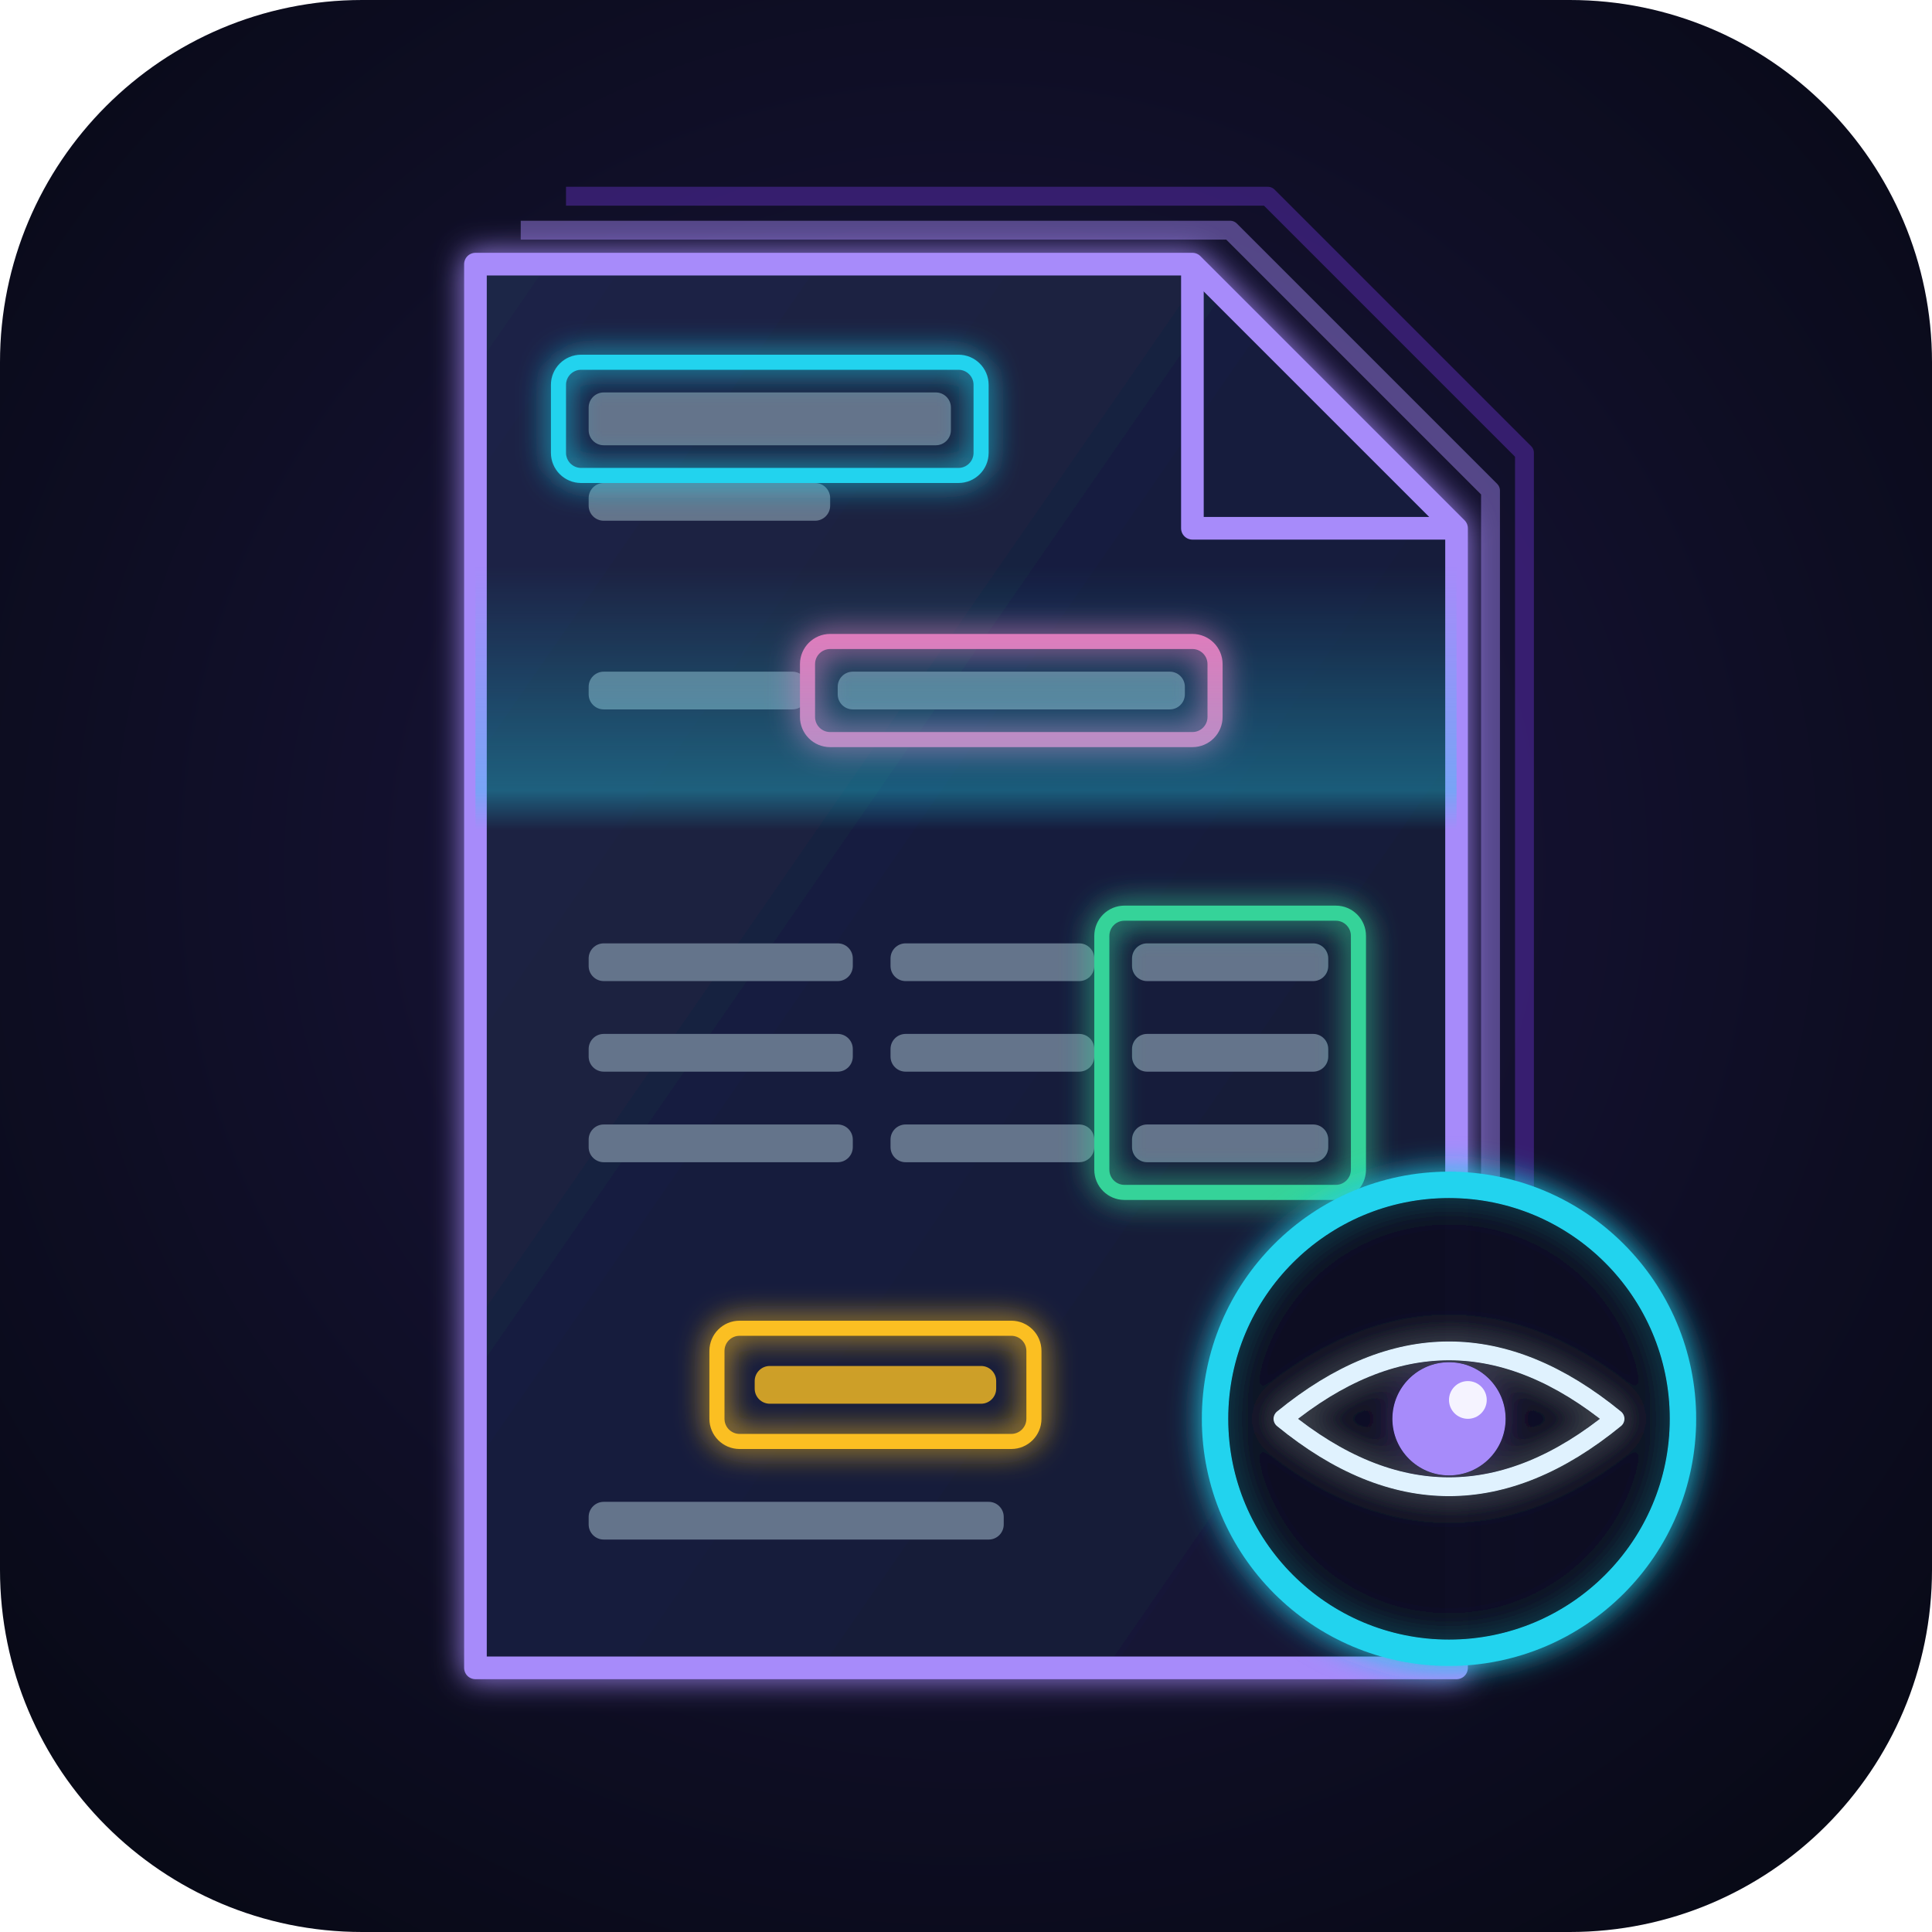
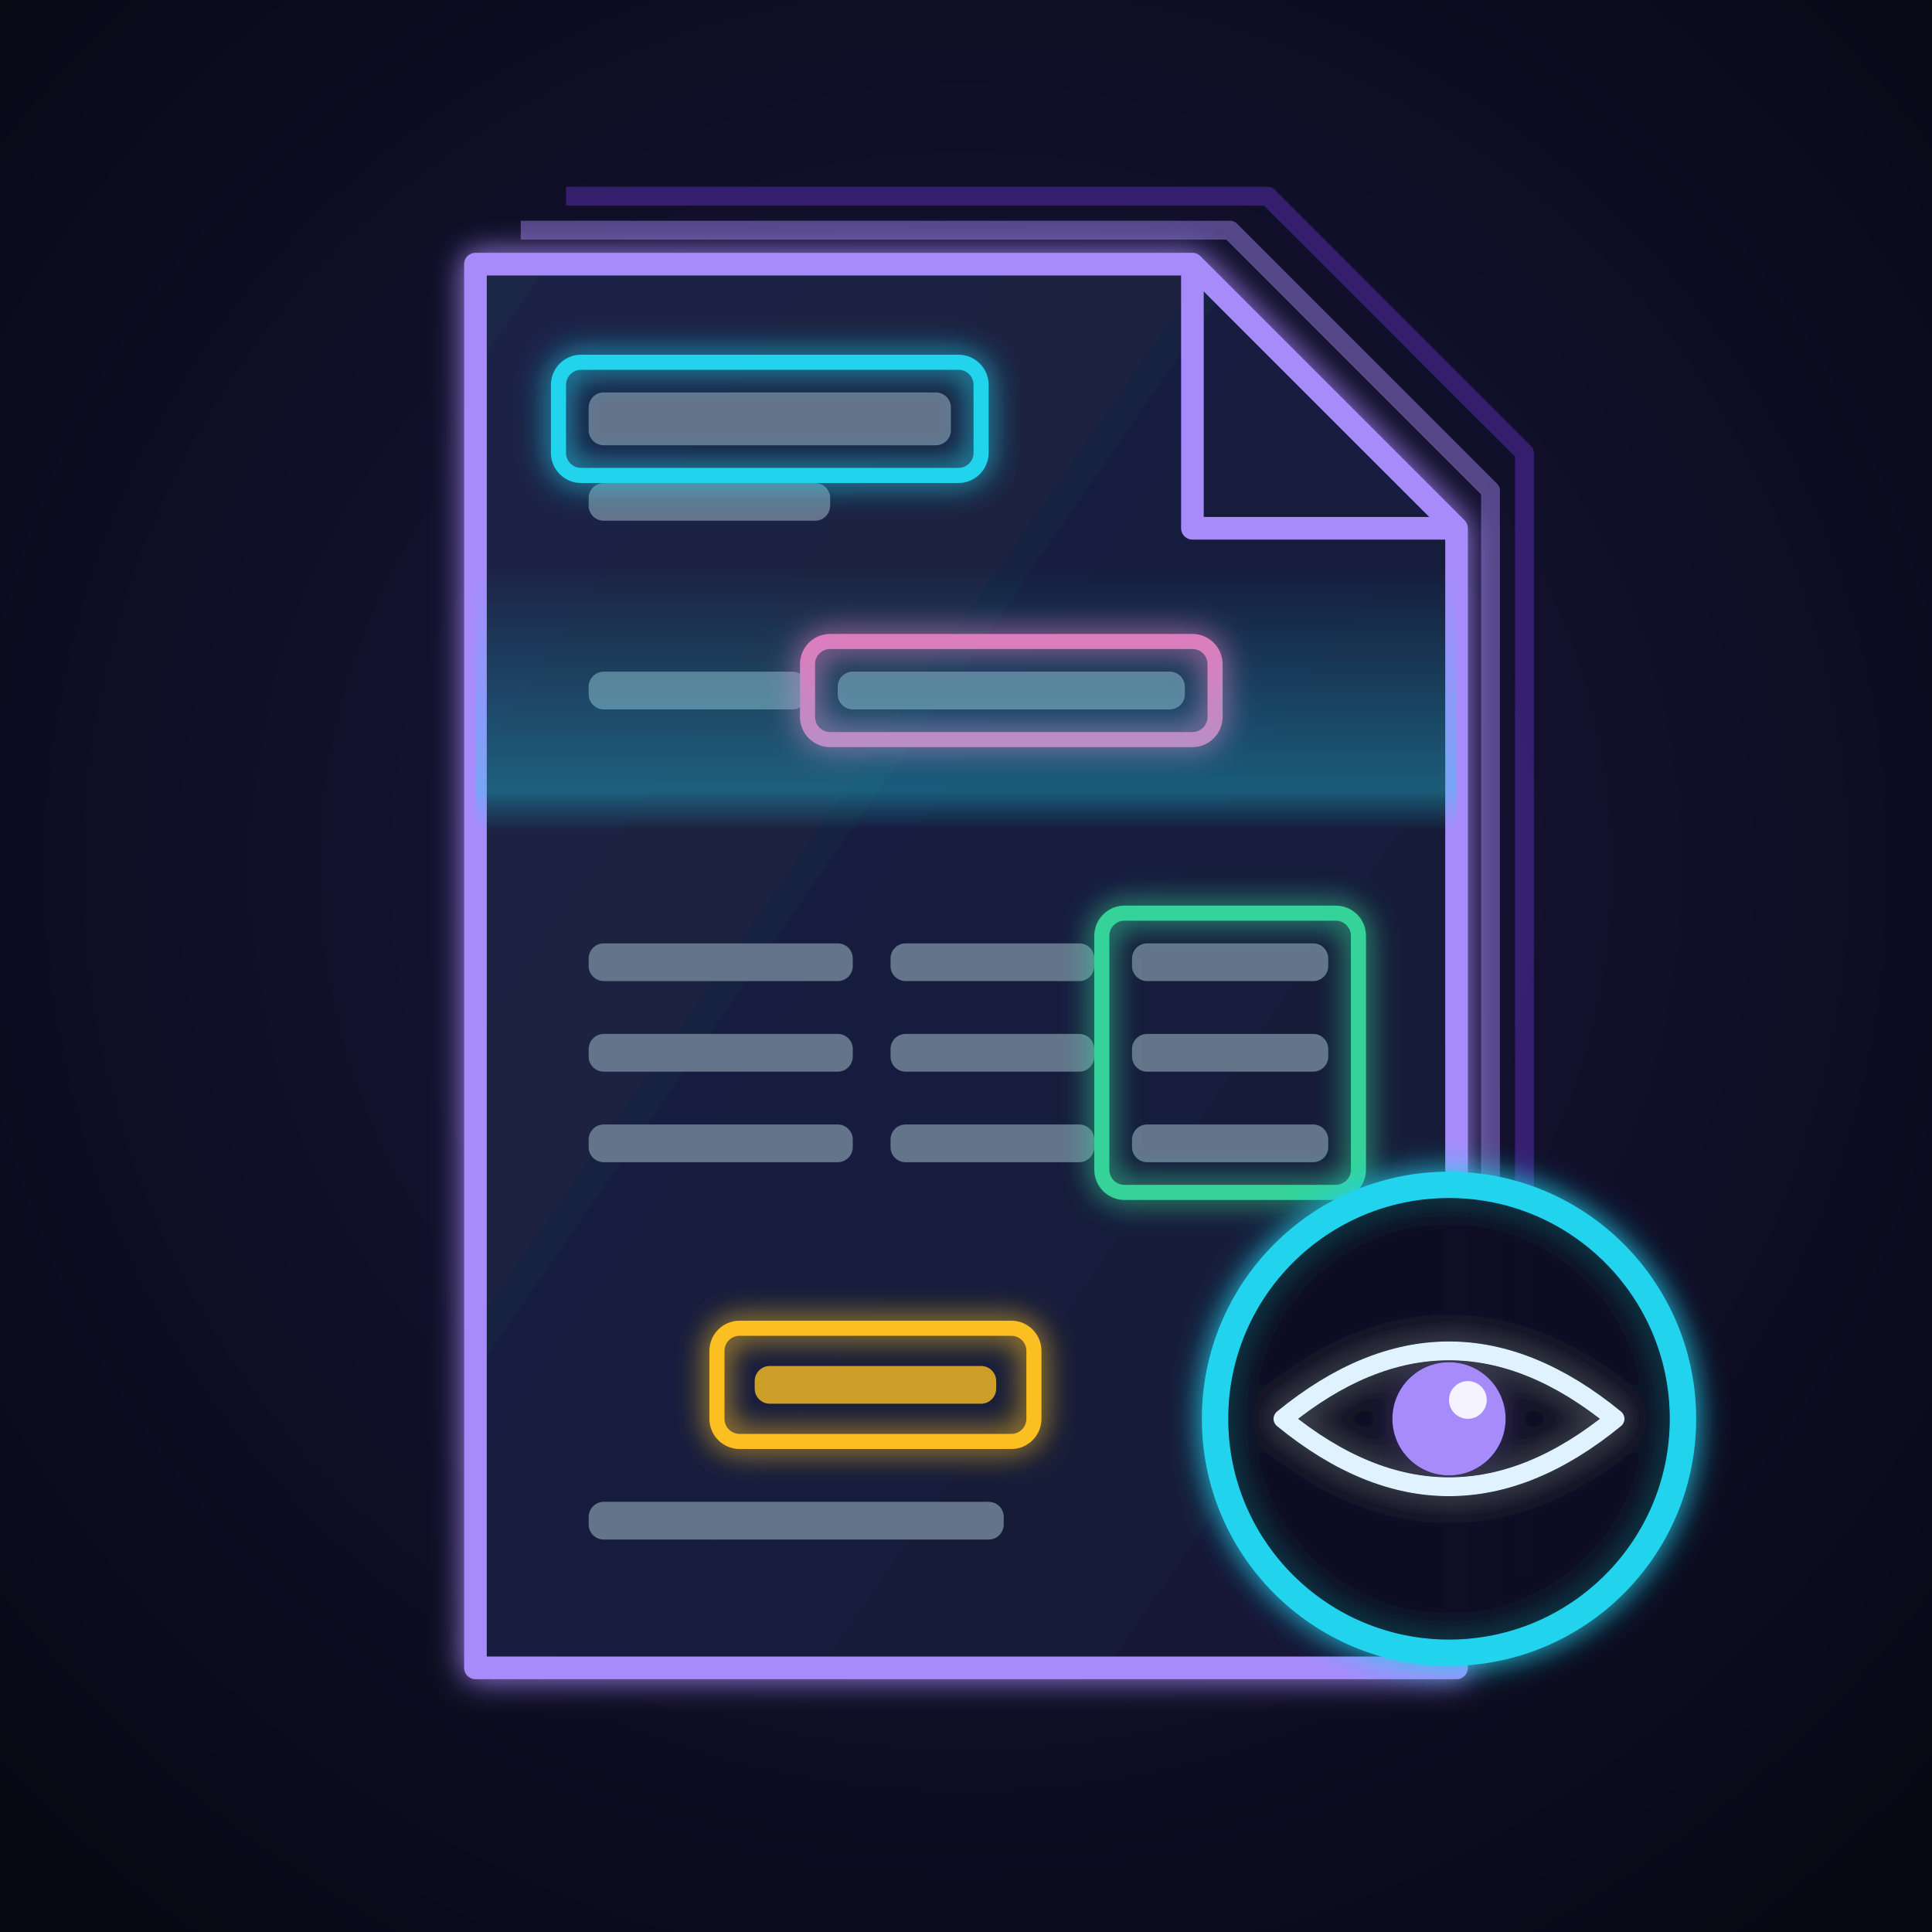
<svg xmlns="http://www.w3.org/2000/svg" width="512" height="512" viewBox="0 0 512 512">
  <defs>
    <radialGradient id="bg" cx="50%" cy="45%" r="70%">
      <stop offset="0" stop-color="#1b1640" />
      <stop offset="1" stop-color="#070914" />
    </radialGradient>
    <linearGradient id="page" x1="0" y1="0" x2="1" y2="1">
      <stop offset="0" stop-color="#1e2547" />
      <stop offset="1" stop-color="#121733" />
    </linearGradient>
    <linearGradient id="beam" x1="0" y1="0" x2="0" y2="1">
      <stop offset="0" stop-color="#22d3ee" stop-opacity="0" />
      <stop offset="0.85" stop-color="#22d3ee" stop-opacity="0.35" />
      <stop offset="1" stop-color="#22d3ee" stop-opacity="0" />
    </linearGradient>
    <filter id="glow" x="-30%" y="-30%" width="160%" height="160%">
      <feGaussianBlur stdDeviation="4" result="b" />
      <feMerge>
        <feMergeNode in="b" />
        <feMergeNode in="SourceGraphic" />
      </feMerge>
    </filter>
    <clipPath id="pageClip">
      <path d="M126 70 H316 L386 140 V442 H126 Z" />
    </clipPath>
  </defs>
-   <rect width="512" height="512" rx="96" fill="url(#bg)" />
+   <rect width="512" height="512" fill="url(#bg)" />
  <path d="M150 52 H336 L404 120 V418" fill="none" stroke="#7c3aed" stroke-opacity="0.35" stroke-width="5" stroke-linejoin="round" />
  <path d="M138 61 H326 L395 130 V430" fill="none" stroke="#a78bfa" stroke-opacity="0.45" stroke-width="5" stroke-linejoin="round" />
  <path d="M126 70 H316 L386 140 V442 H126 Z" fill="url(#page)" stroke="#a78bfa" stroke-width="6" stroke-linejoin="round" filter="url(#glow)" />
  <path d="M316 70 V140 H386" fill="none" stroke="#a78bfa" stroke-width="6" stroke-linejoin="round" />
  <g clip-path="url(#pageClip)">
    <g fill="#64748b">
      <rect x="156" y="104" width="96" height="14" rx="4" />
      <rect x="156" y="128" width="64" height="10" rx="4" />
      <rect x="156" y="178" width="58" height="10" rx="4" />
      <rect x="222" y="178" width="92" height="10" rx="4" />
      <rect x="156" y="250" width="70" height="10" rx="4" />
      <rect x="236" y="250" width="54" height="10" rx="4" />
      <rect x="300" y="250" width="52" height="10" rx="4" />
      <rect x="156" y="274" width="70" height="10" rx="4" />
      <rect x="236" y="274" width="54" height="10" rx="4" />
      <rect x="300" y="274" width="52" height="10" rx="4" />
      <rect x="156" y="298" width="70" height="10" rx="4" />
      <rect x="236" y="298" width="54" height="10" rx="4" />
      <rect x="300" y="298" width="52" height="10" rx="4" />
      <rect x="156" y="398" width="110" height="10" rx="4" />
    </g>
    <g fill="none" stroke-width="4" filter="url(#glow)">
      <rect x="148" y="96" width="112" height="30" rx="6" stroke="#22d3ee" />
      <rect x="214" y="170" width="108" height="26" rx="6" stroke="#f472b6" />
      <rect x="292" y="242" width="68" height="74" rx="6" stroke="#34d399" />
      <rect x="190" y="352" width="84" height="30" rx="6" stroke="#fbbf24" />
    </g>
    <rect x="200" y="362" width="64" height="10" rx="4" fill="#fbbf24" fill-opacity="0.8" />
    <rect x="126" y="150" width="260" height="70" fill="url(#beam)" />
    <line x1="126" y1="220" x2="386" y2="220" stroke="#22d3ee" stroke-width="3" filter="url(#glow)" />
  </g>
  <g filter="url(#glow)">
    <circle cx="384" cy="376" r="62" fill="#0b1024" fill-opacity="0.92" stroke="#22d3ee" stroke-width="7" />
    <path d="M340 376 Q384 340 428 376 Q384 412 340 376 Z" fill="none" stroke="#e0f2fe" stroke-width="5" stroke-linejoin="round" />
    <circle cx="384" cy="376" r="15" fill="#a78bfa" />
    <circle cx="389" cy="371" r="5" fill="#f5f3ff" />
  </g>
</svg>
